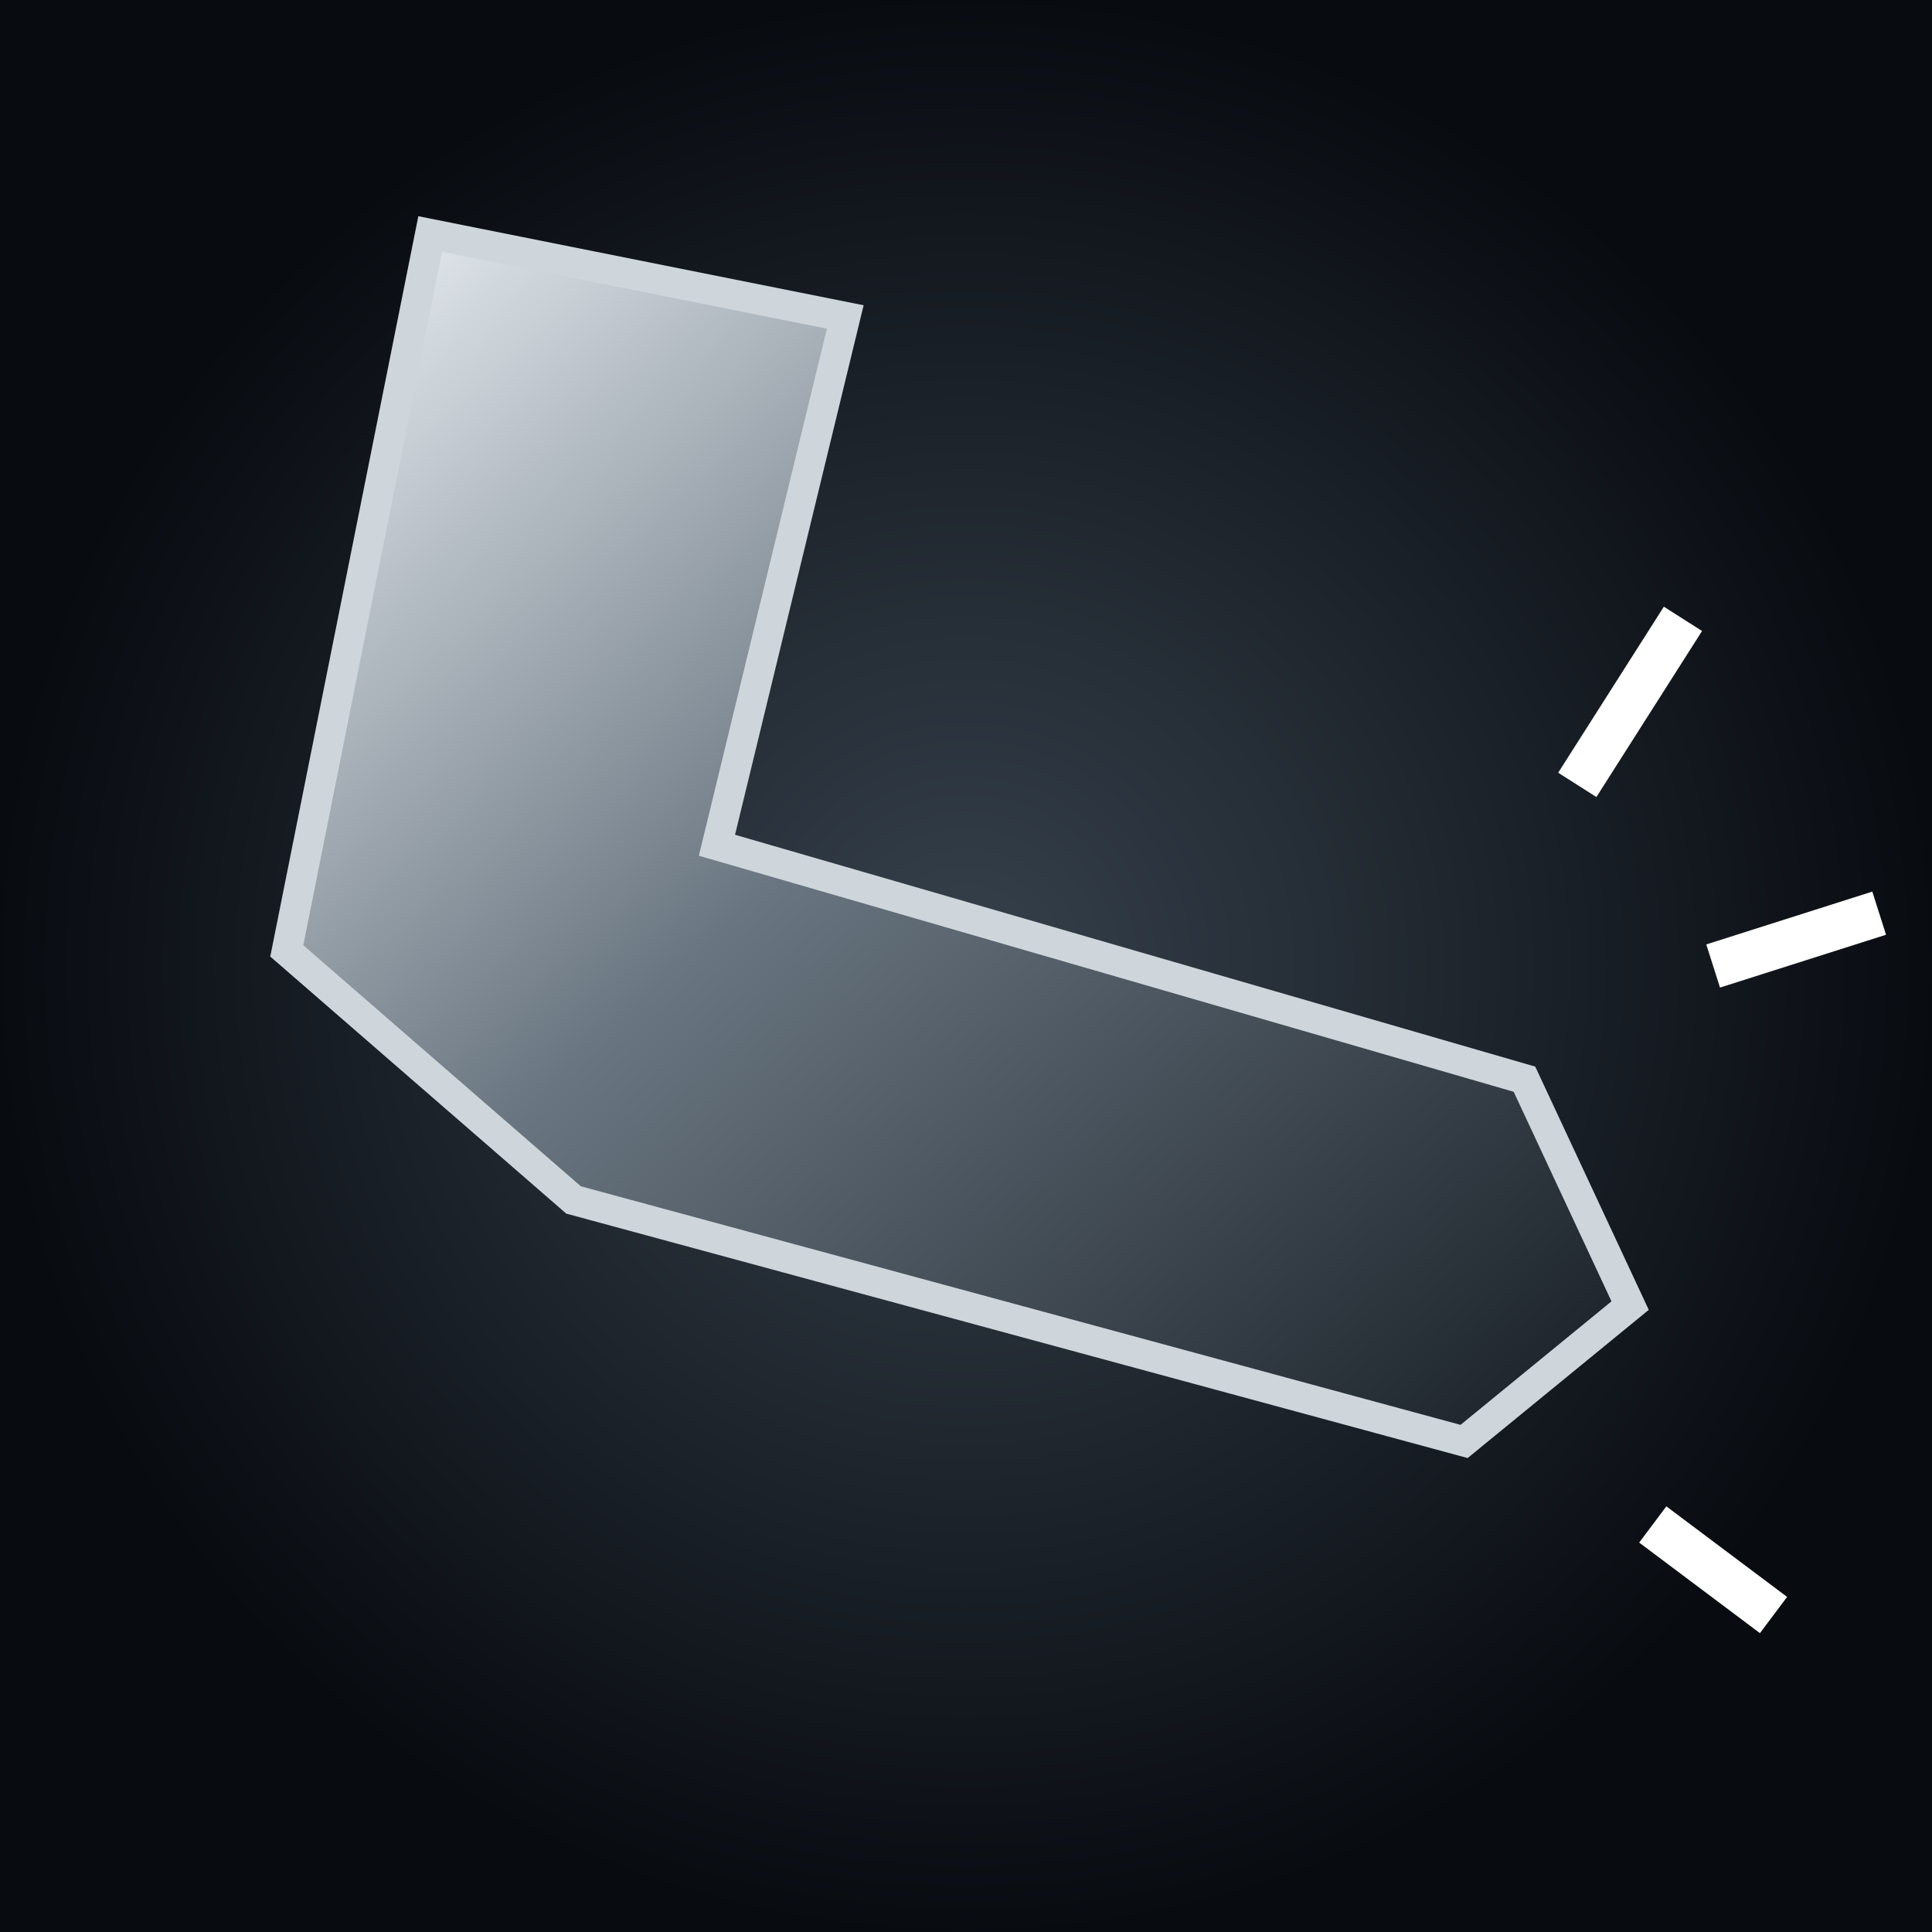
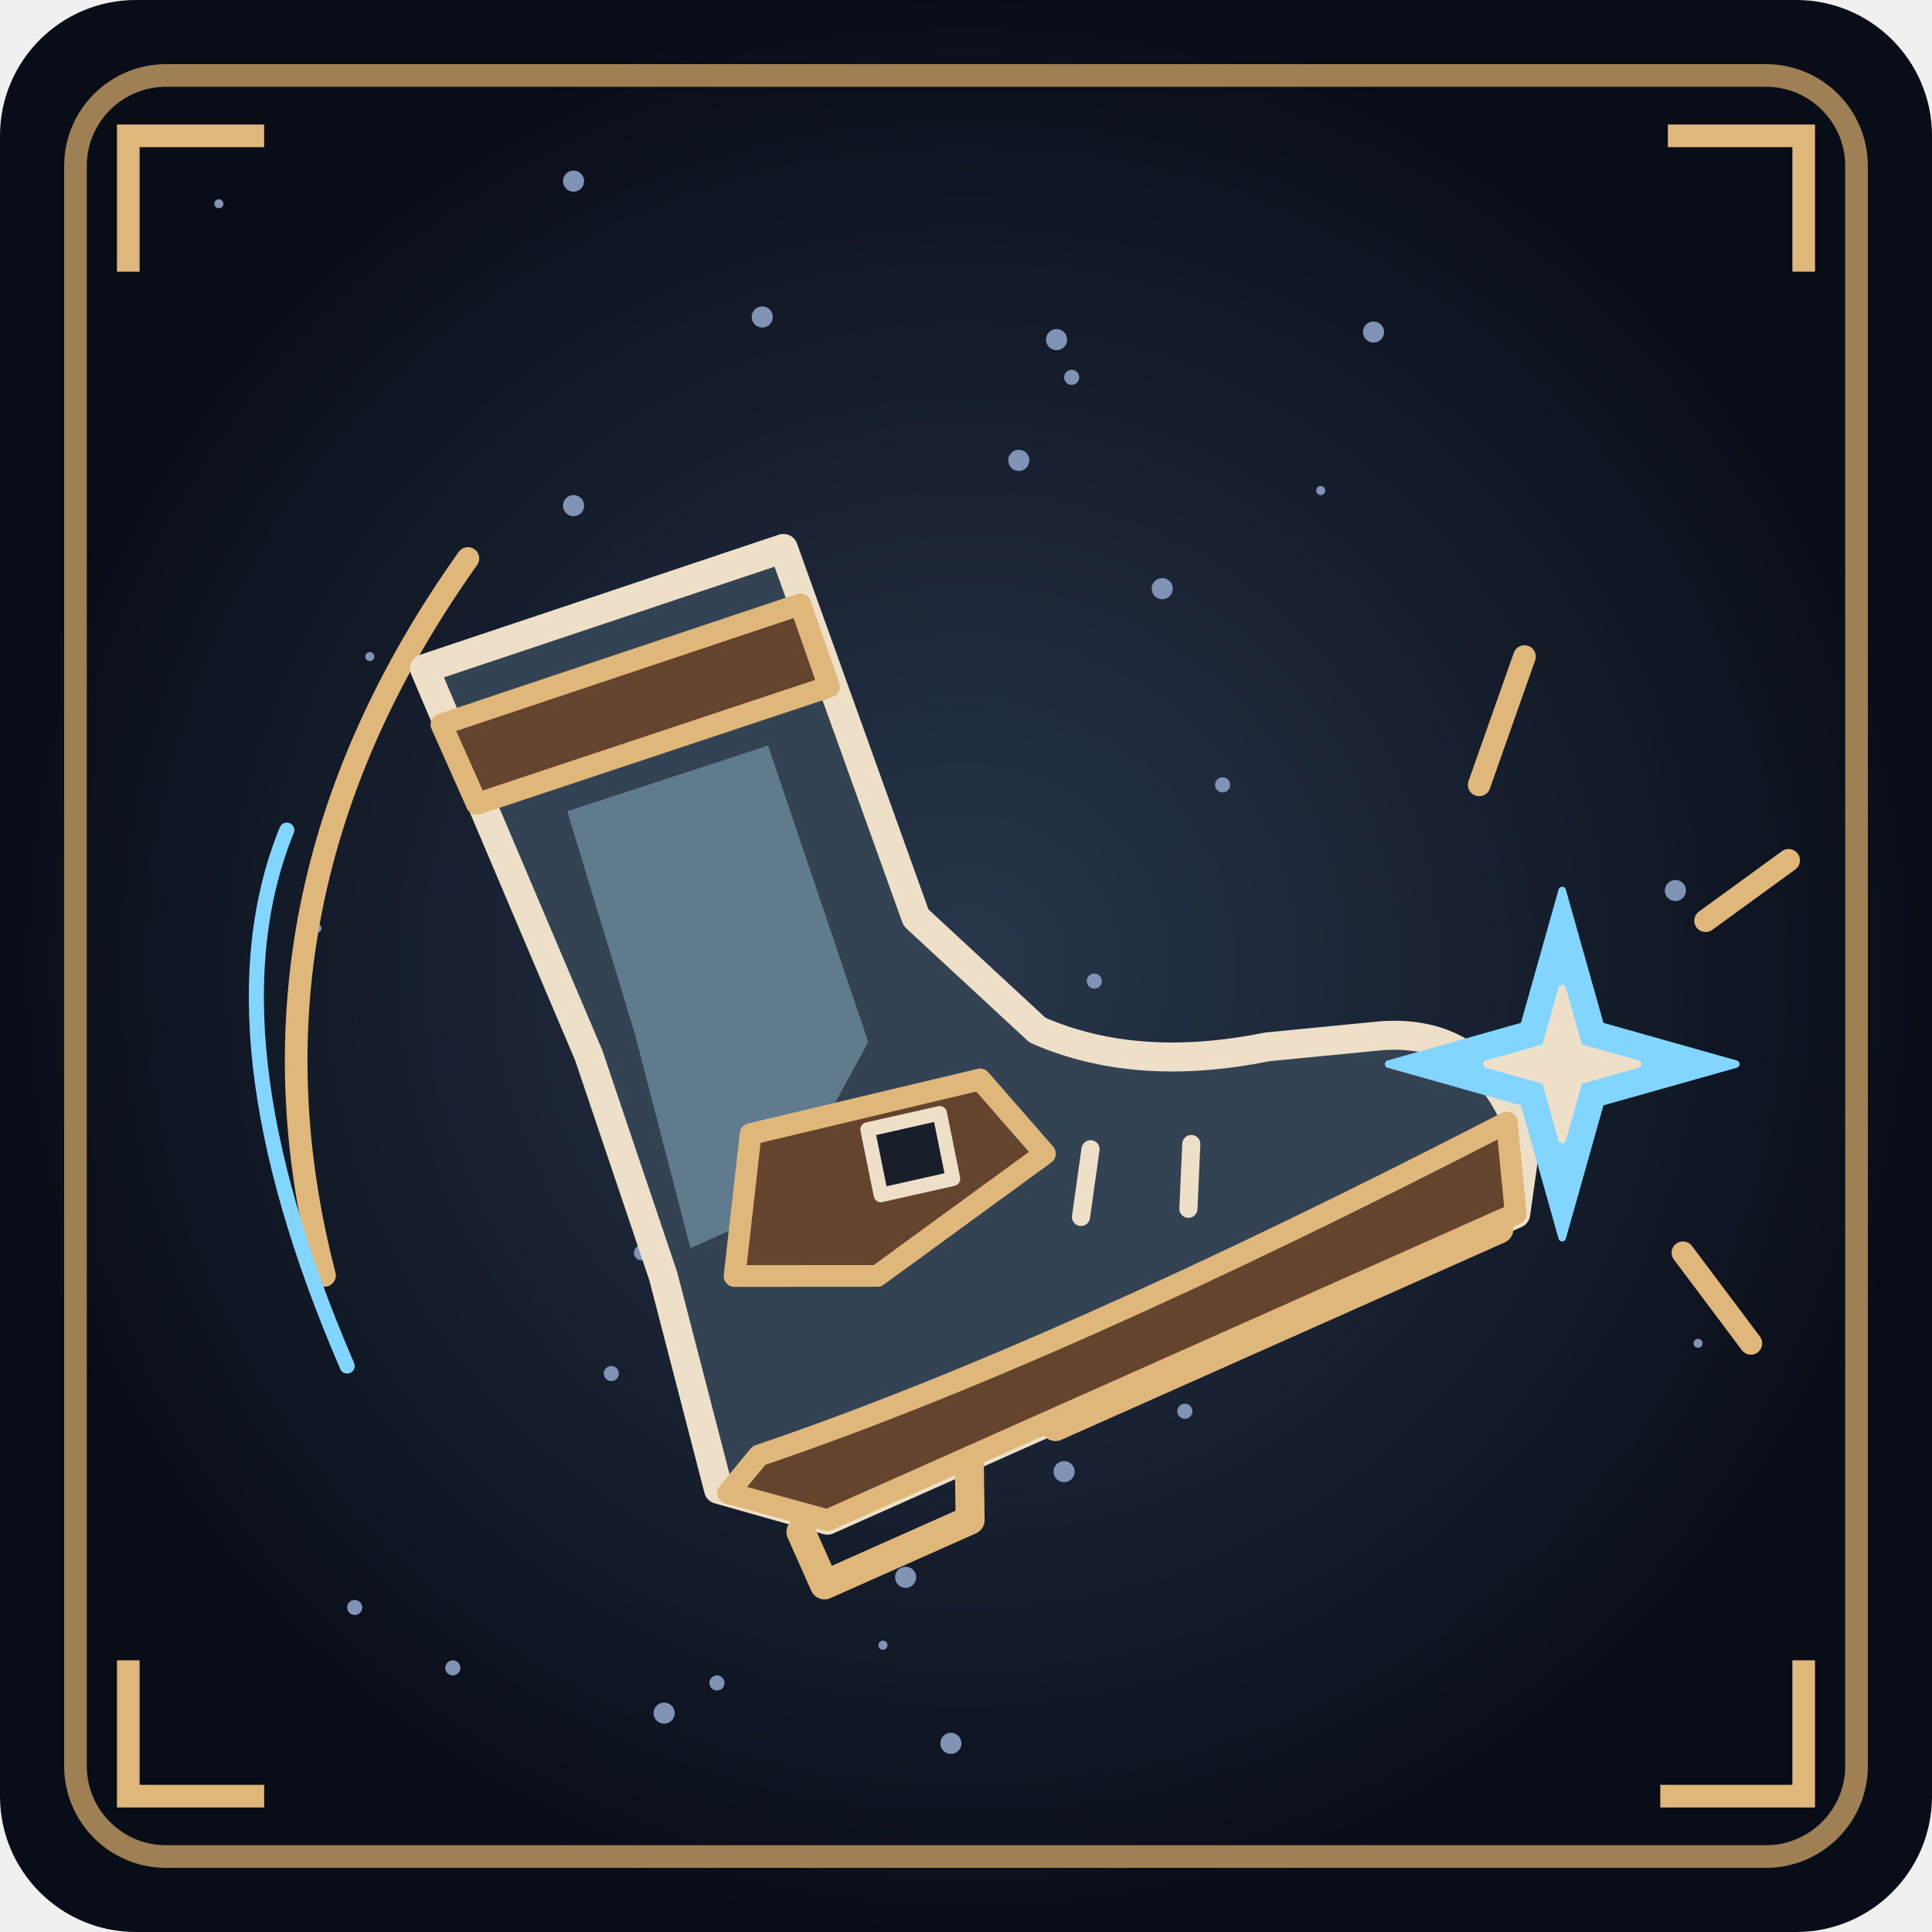
<svg xmlns="http://www.w3.org/2000/svg" width="256" height="256" viewBox="0 0 256 256">
  <defs>
-     <radialGradient id="bg">
-       <stop stop-color="#36414c" />
-       <stop offset="1" stop-color="#080b10" />
+     <radialGradient id="sky">
+       <stop stop-color="#28374c" />
+       <stop offset="1" stop-color="#090d18" />
    </radialGradient>
-     <linearGradient id="metal" x2="1" y2="1">
-       <stop stop-color="#eef3f7" />
-       <stop offset=".45" stop-color="#697580" />
-       <stop offset="1" stop-color="#161d24" />
-     </linearGradient>
  </defs>
-   <rect width="256" height="256" fill="url(#bg)" />
-   <path d="M57 31L112 42L95 112L202 143L216 173L194 191L76 159L38 126Z" fill="url(#metal)" stroke="#ced6dc" stroke-width="4" />
-   <path d="M209 104L223 82M227 128L249 121M219 202L235 214" stroke="#fff" stroke-width="6" />
+   <rect width="256" height="256" rx="18" fill="url(#sky)" />
+   <rect x="10" y="10" width="236" height="236" rx="12" fill="none" stroke="#9f8054" stroke-width="3" />
+   <circle cx="154" cy="78" r="1.4" fill="#8193b5" stroke="none" stroke-width="0" />
+   <circle cx="101" cy="42" r="1.4" fill="#8193b5" stroke="none" stroke-width="0" />
+   <circle cx="117" cy="218" r="0.6" fill="#8193b5" stroke="none" stroke-width="0" />
+   <circle cx="141" cy="195" r="1.4" fill="#8193b5" stroke="none" stroke-width="0" />
+   <circle cx="175" cy="65" r="0.6" fill="#8193b5" stroke="none" stroke-width="0" />
+   <circle cx="101" cy="139" r="1.4" fill="#8193b5" stroke="none" stroke-width="0" />
+   <circle cx="85" cy="166" r="1" fill="#8193b5" stroke="none" stroke-width="0" />
+   <circle cx="120" cy="209" r="1.4" fill="#8193b5" stroke="none" stroke-width="0" />
+   <circle cx="60" cy="221" r="1" fill="#8193b5" stroke="none" stroke-width="0" />
+   <circle cx="95" cy="223" r="1" fill="#8193b5" stroke="none" stroke-width="0" />
+   <circle cx="42" cy="123" r="0.6" fill="#8193b5" stroke="none" stroke-width="0" />
+   <circle cx="157" cy="187" r="1" fill="#8193b5" stroke="none" stroke-width="0" />
+   <circle cx="182" cy="44" r="1.4" fill="#8193b5" stroke="none" stroke-width="0" />
+   <circle cx="176" cy="150" r="1" fill="#8193b5" stroke="none" stroke-width="0" />
+   <circle cx="118" cy="183" r="0.6" fill="#8193b5" stroke="none" stroke-width="0" />
+   <circle cx="162" cy="104" r="1" fill="#8193b5" stroke="none" stroke-width="0" />
+   <circle cx="135" cy="61" r="1.4" fill="#8193b5" stroke="none" stroke-width="0" />
+   <circle cx="118" cy="121" r="0.6" fill="#8193b5" stroke="none" stroke-width="0" />
+   <circle cx="140" cy="45" r="1.4" fill="#8193b5" stroke="none" stroke-width="0" />
+   <circle cx="29" cy="27" r="0.6" fill="#8193b5" stroke="none" stroke-width="0" />
+   <circle cx="145" cy="130" r="1" fill="#8193b5" stroke="none" stroke-width="0" />
+   <circle cx="117" cy="148" r="1.4" fill="#8193b5" stroke="none" stroke-width="0" />
+   <circle cx="76" cy="24" r="1.4" fill="#8193b5" stroke="none" stroke-width="0" />
+   <circle cx="81" cy="182" r="1" fill="#8193b5" stroke="none" stroke-width="0" />
+   <circle cx="142" cy="50" r="1" fill="#8193b5" stroke="none" stroke-width="0" />
+   <circle cx="109" cy="178" r="1.4" fill="#8193b5" stroke="none" stroke-width="0" />
+   <circle cx="49" cy="87" r="0.6" fill="#8193b5" stroke="none" stroke-width="0" />
+   <circle cx="137" cy="185" r="0.6" fill="#8193b5" stroke="none" stroke-width="0" />
+   <circle cx="222" cy="118" r="1.4" fill="#8193b5" stroke="none" stroke-width="0" />
+   <circle cx="47" cy="213" r="1" fill="#8193b5" stroke="none" stroke-width="0" />
+   <circle cx="88" cy="227" r="1.4" fill="#8193b5" stroke="none" stroke-width="0" />
+   <circle cx="182" cy="160" r="0.6" fill="#8193b5" stroke="none" stroke-width="0" />
+   <circle cx="126" cy="231" r="1.4" fill="#8193b5" stroke="none" stroke-width="0" />
+   <circle cx="225" cy="178" r="0.6" fill="#8193b5" stroke="none" stroke-width="0" />
+   <circle cx="76" cy="67" r="1.4" fill="#8193b5" stroke="none" stroke-width="0" />
+   <path d="M43 169 Q30 119 62 74" fill="none" stroke="#dfb77b" stroke-width="3" stroke-linecap="round" stroke-linejoin="round" />
+   <path d="M46 181 Q27 137 38 110" fill="none" stroke="#81d5ff" stroke-width="2" stroke-linecap="round" stroke-linejoin="round" />
+   <g transform="translate(117 133) rotate(-24) scale(0.96) translate(-128 -128)" opacity="1">
+     <path d="M89 60 L141 65 L137 119 L146 140 Q156 151 174 155 L189 160 Q203 165 201 182 L196 190 L92 190 L80 180 L85 150 L88 118 Z" fill="#344354" stroke="#eee0c8" stroke-width="4" stroke-linecap="round" stroke-linejoin="round" />
+     <path d="M88 68 L140 73 L139 85 L88 80 Z" fill="#65442d" stroke="#dfb77b" stroke-width="3" stroke-linecap="round" stroke-linejoin="round" />
+     <path d="M99 86 L128 89 L124 132 L103 148 L90 148 L95 118 Z" fill="#607a8e" stroke="none" stroke-width="0" stroke-linecap="round" stroke-linejoin="round" />
+     <path d="M104 137 L136 143 L140 156 L112 162 L94 154 Z" fill="#65442d" stroke="#dfb77b" stroke-width="3" stroke-linecap="round" stroke-linejoin="round" />
+     <path d="M119 143 L129 145 L127 154 L117 152 Z" fill="#191e2b" stroke="#eee0c8" stroke-width="2" stroke-linecap="round" stroke-linejoin="round" />
+     <path d="M87 178 Q130 182 200 178 L196 190 L92 190 L81 181 Z" fill="#65442d" stroke="#dfb77b" stroke-width="3" stroke-linecap="round" stroke-linejoin="round" />
+     <path d="M88 190 L88 198 L110 198 L113 191 M126 191 L193 191" fill="none" stroke="#dfb77b" stroke-width="4" stroke-linecap="round" stroke-linejoin="round" />
+     <path d="M146 158 L141 166 M159 163 L155 171" fill="none" stroke="#eee0c8" stroke-width="2.5" stroke-linecap="round" stroke-linejoin="round" />
+   </g>
+   <path d="M207 118 L212.06 135.94 L230 141 L212.06 146.06 L207 164 L201.94 146.06 L184 141 L201.94 135.94 Z" fill="#81d5ff" stroke="#81d5ff" stroke-width="1" stroke-linecap="round" stroke-linejoin="round" />
+   <path d="M207 131 L209.2 138.8 L217 141 L209.2 143.2 L207 151 L204.8 143.2 L197 141 L204.8 138.8 Z" fill="#eee0c8" stroke="#eee0c8" stroke-width="1" stroke-linecap="round" stroke-linejoin="round" />
+   <path d="M196 104 L202 87 M226 122 L237 114 M223 166 L232 178" fill="none" stroke="#dfb77b" stroke-width="3" stroke-linecap="round" stroke-linejoin="round" />
+   <path d="M17 36V18H35 M221 18H239V36 M17 220V238H35 M220 238H239V220" fill="none" stroke="#dfb77b" stroke-width="3" />
</svg>
